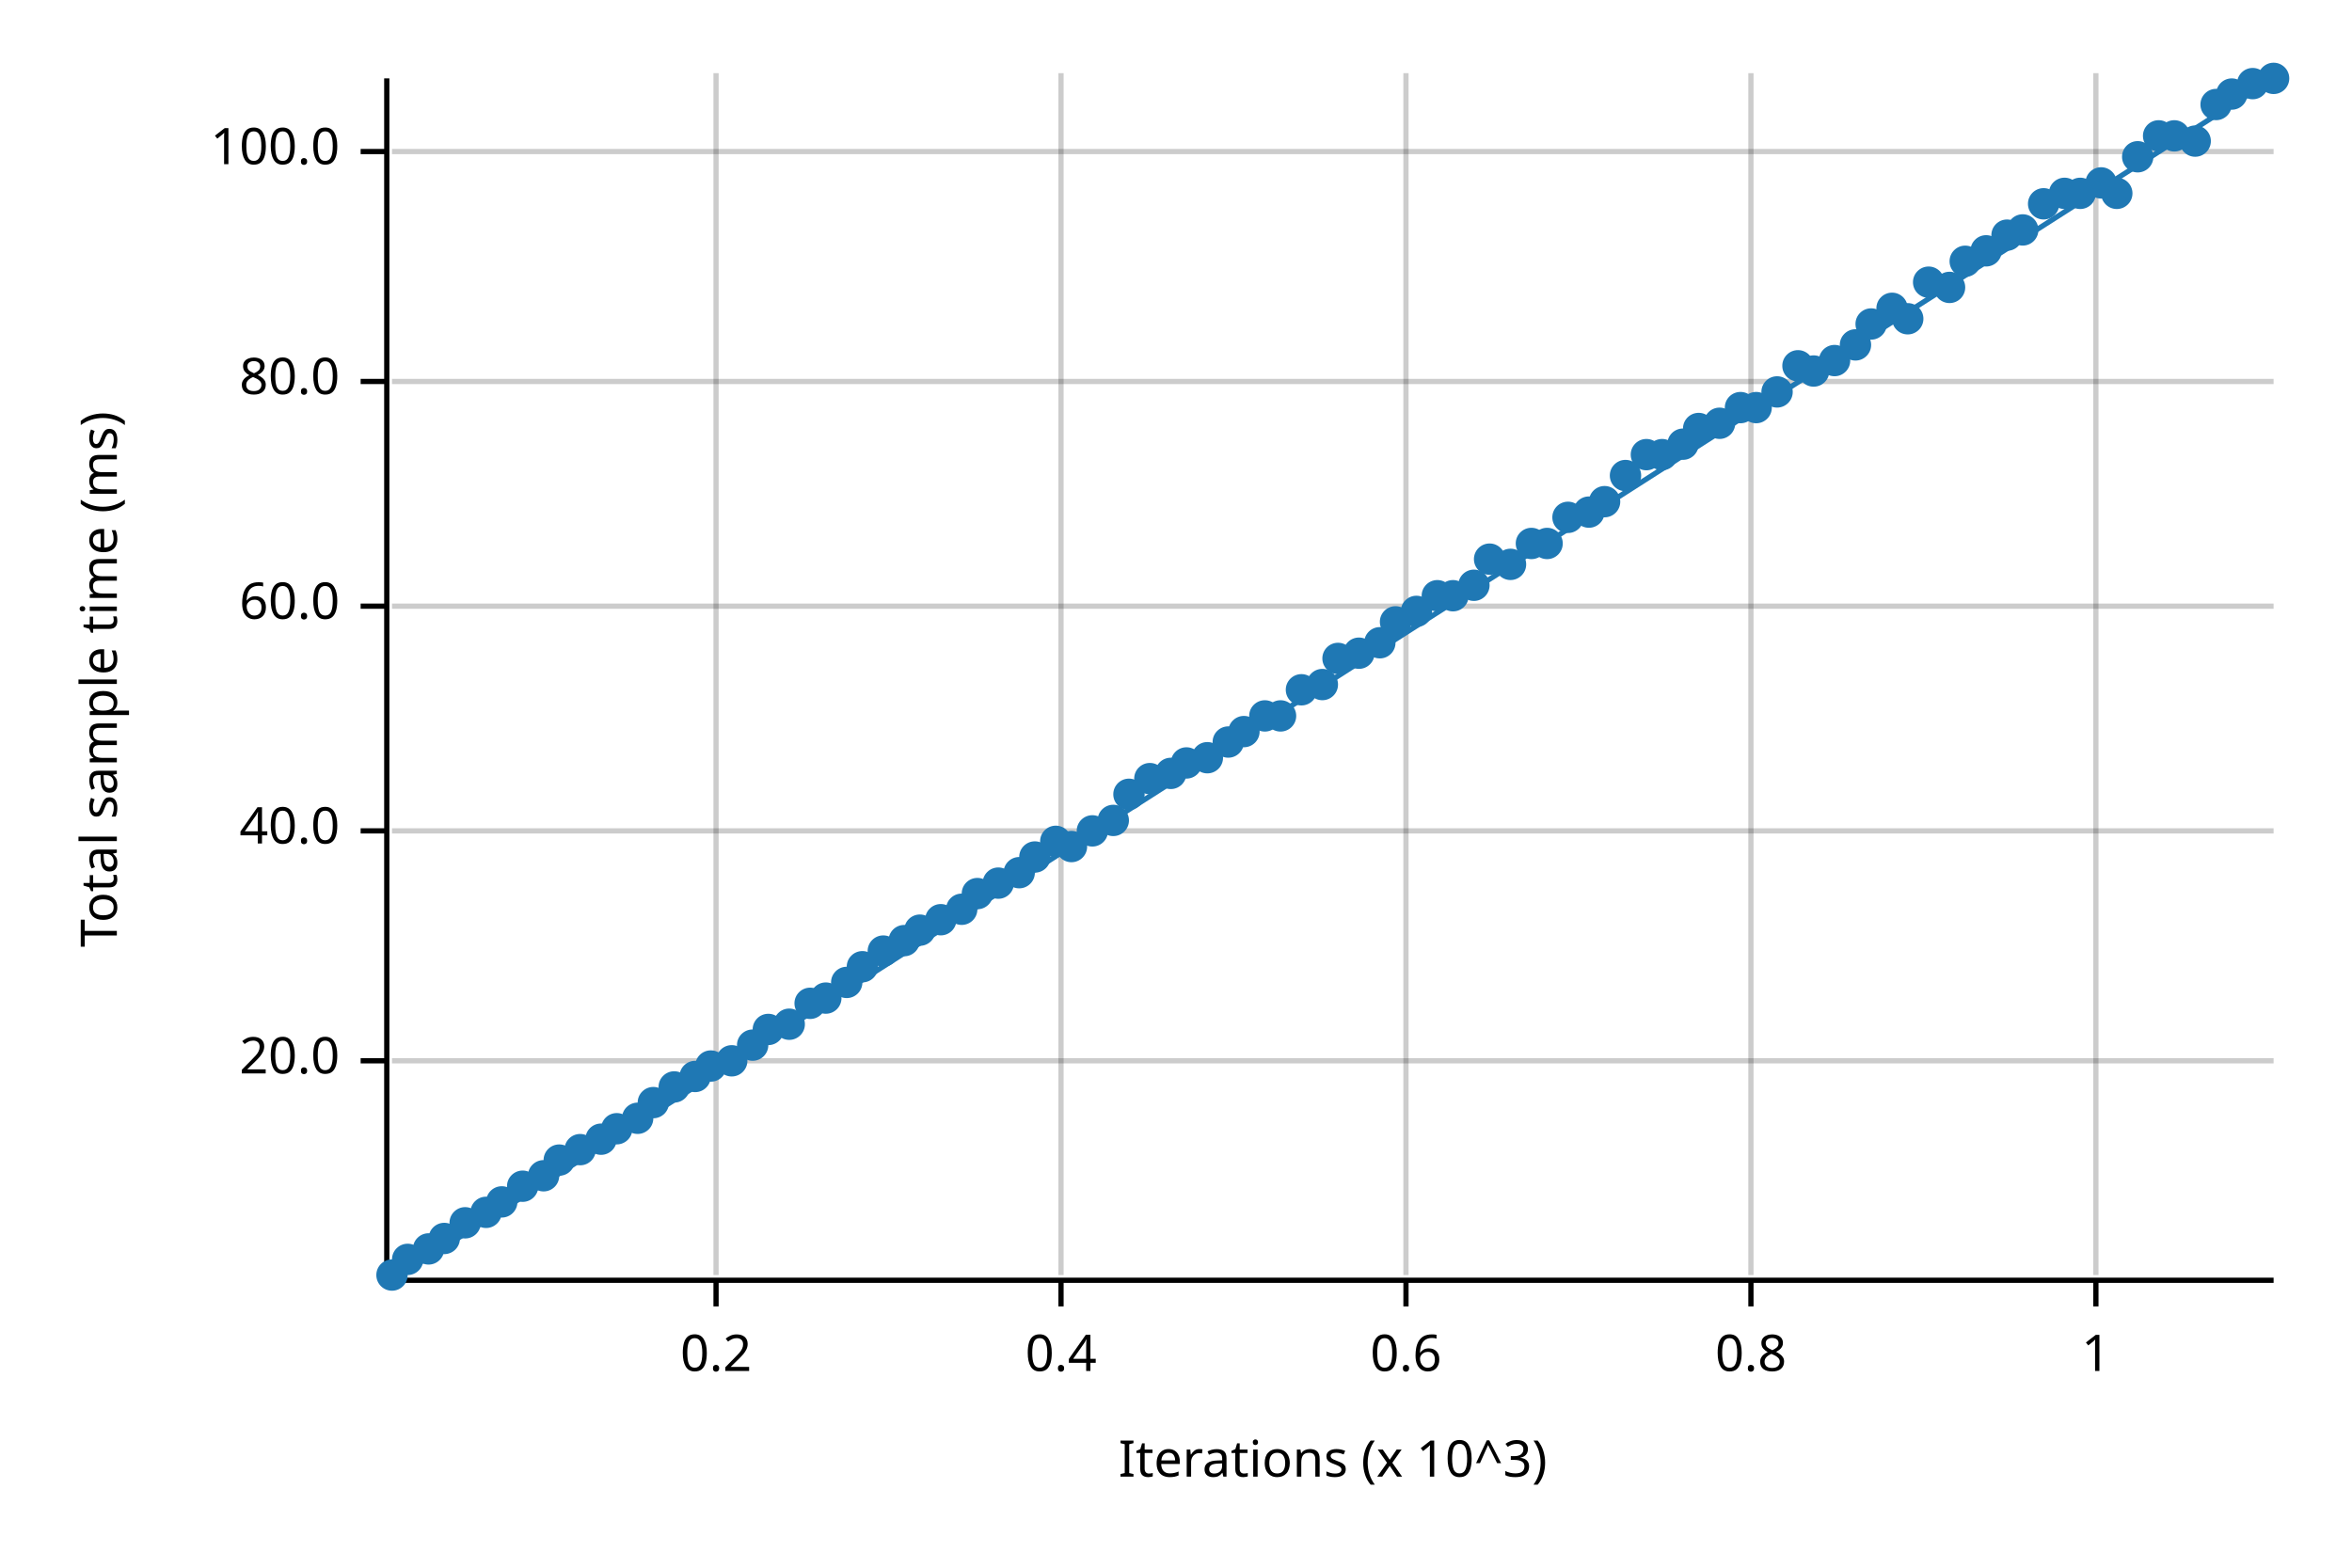
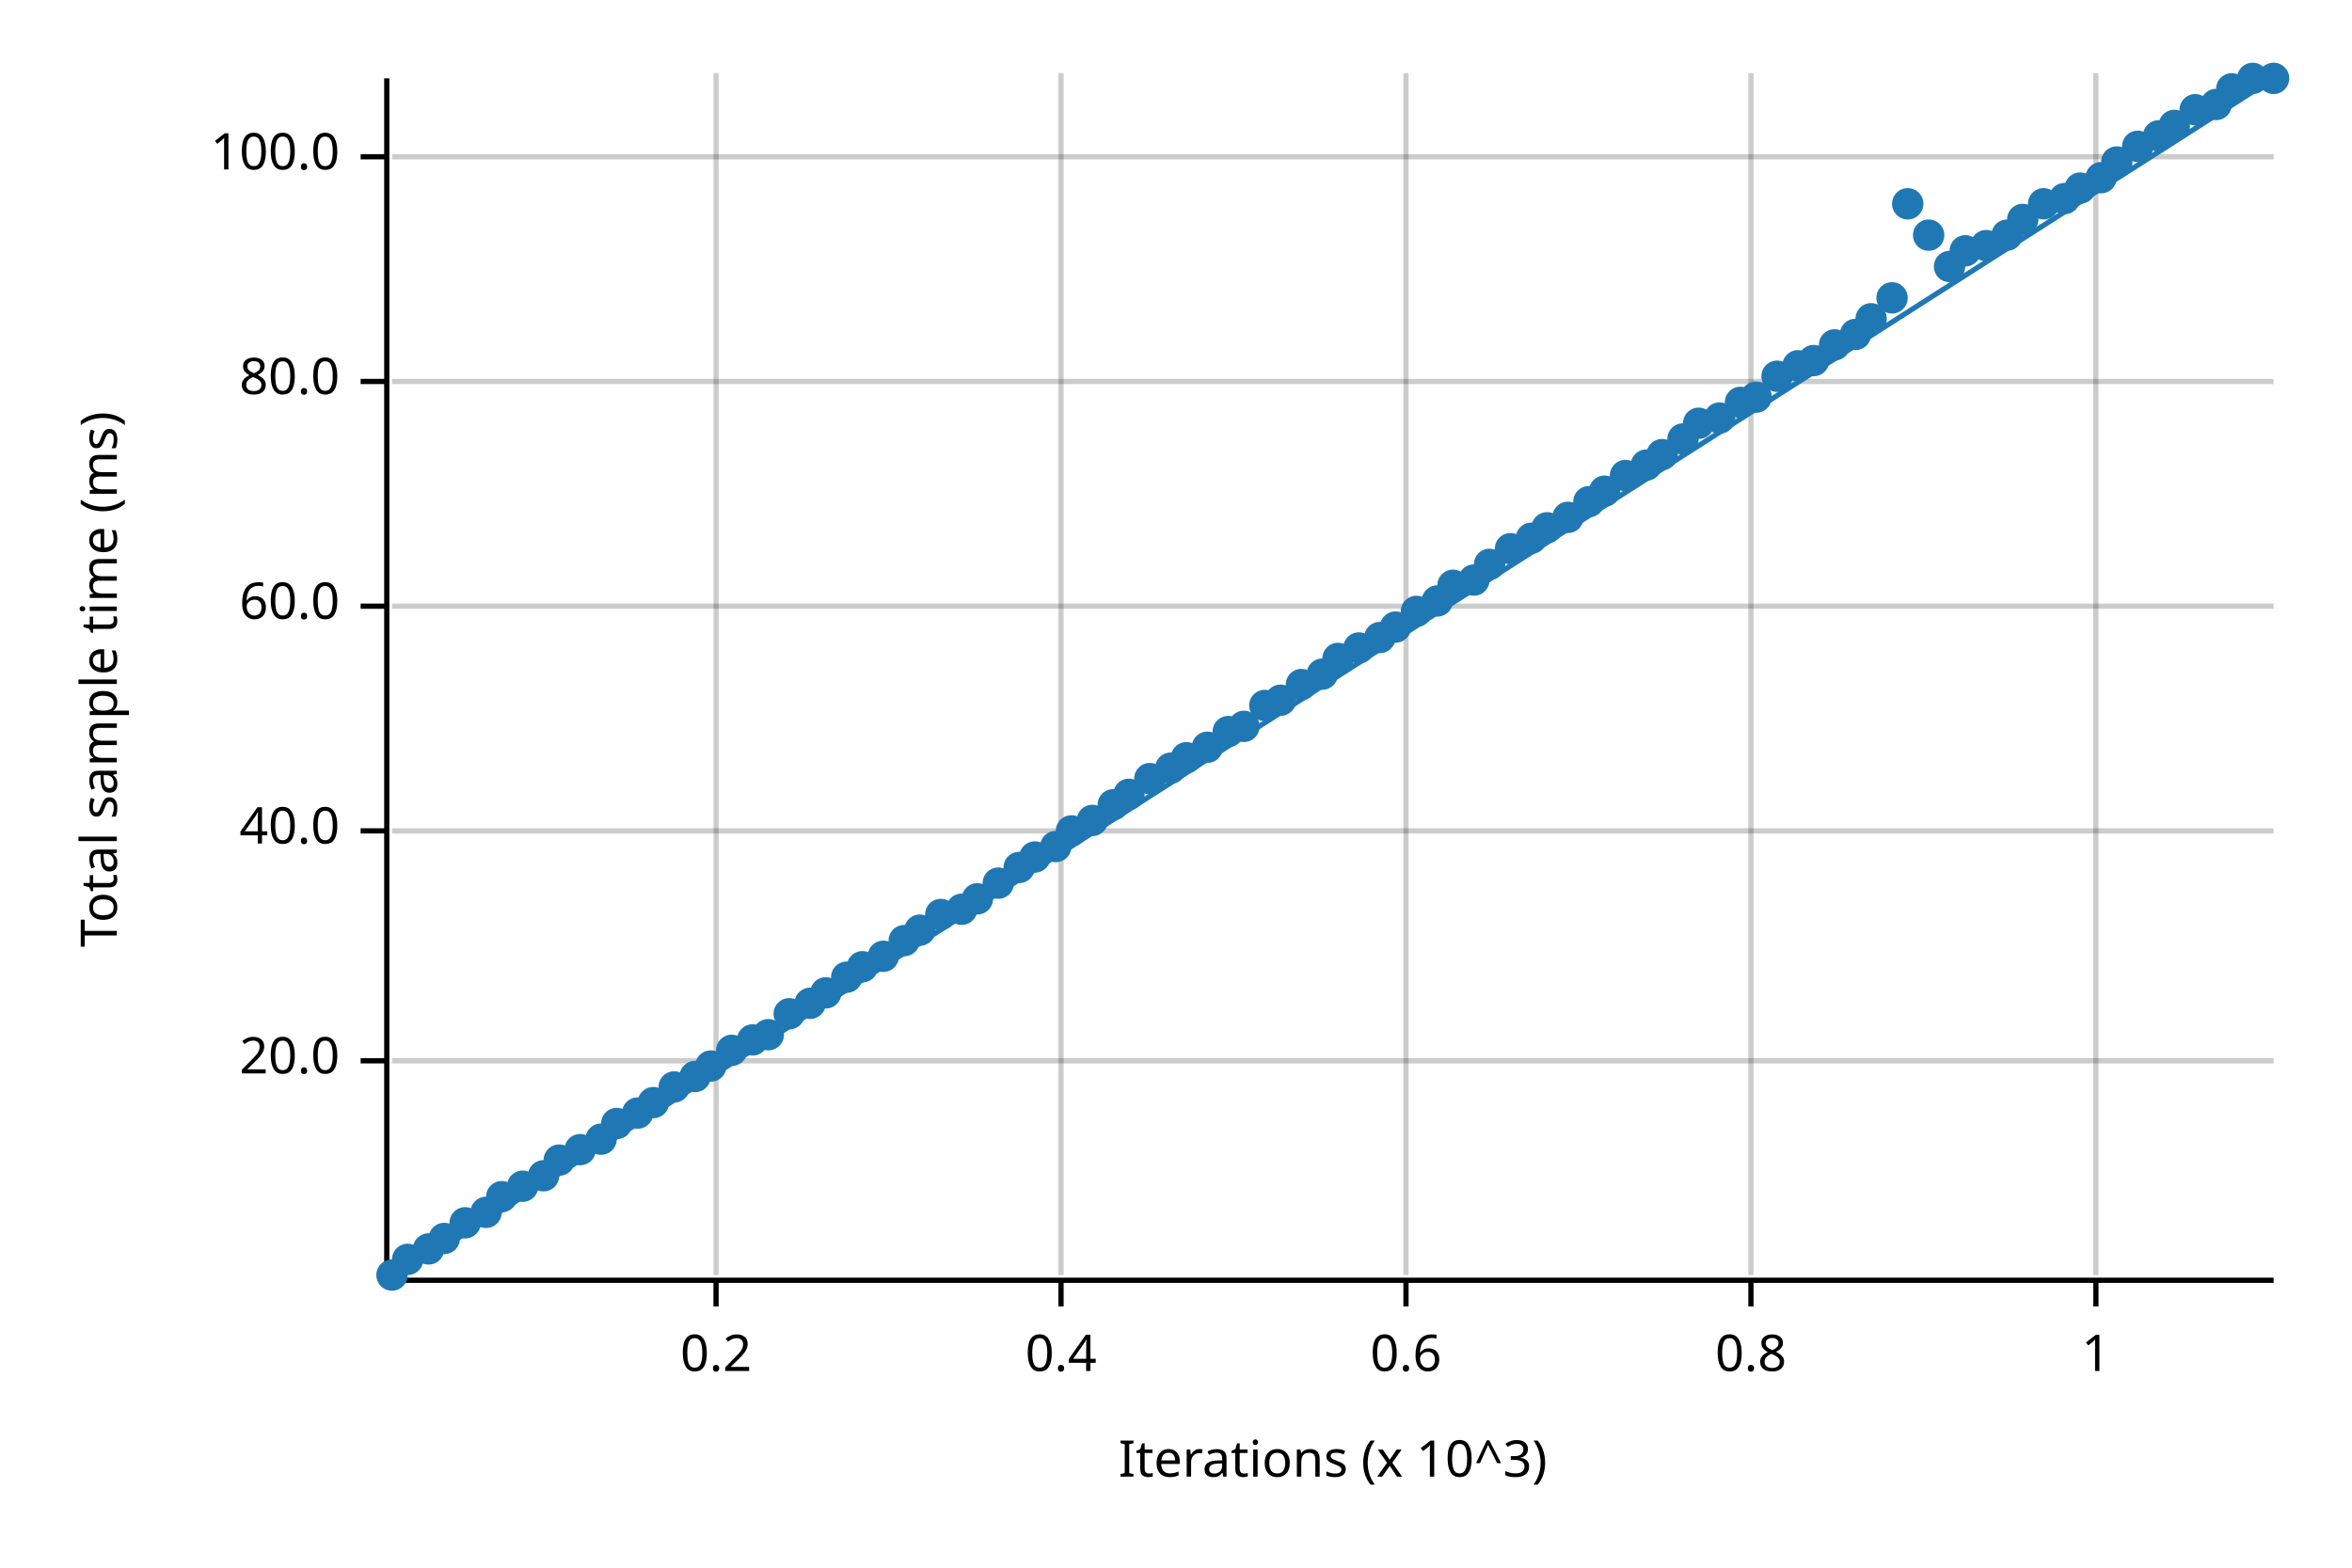
<svg xmlns="http://www.w3.org/2000/svg" width="450" height="300" viewBox="0 0 450 300">
  <text x="15" y="130" dy="0.76em" text-anchor="middle" font-family="sans-serif" font-size="9.677" opacity="1" fill="#000000" transform="rotate(270, 15, 130)">
Total sample time (ms)
</text>
  <text x="255" y="285" dy="-0.5ex" text-anchor="middle" font-family="sans-serif" font-size="9.677" opacity="1" fill="#000000">
Iterations (x 10^3)
</text>
  <line opacity="0.2" stroke="#000000" stroke-width="1" x1="137" y1="244" x2="137" y2="14" />
  <line opacity="0.2" stroke="#000000" stroke-width="1" x1="203" y1="244" x2="203" y2="14" />
  <line opacity="0.2" stroke="#000000" stroke-width="1" x1="269" y1="244" x2="269" y2="14" />
  <line opacity="0.2" stroke="#000000" stroke-width="1" x1="335" y1="244" x2="335" y2="14" />
  <line opacity="0.2" stroke="#000000" stroke-width="1" x1="401" y1="244" x2="401" y2="14" />
  <line opacity="0.2" stroke="#000000" stroke-width="1" x1="75" y1="203" x2="435" y2="203" />
  <line opacity="0.2" stroke="#000000" stroke-width="1" x1="75" y1="159" x2="435" y2="159" />
  <line opacity="0.2" stroke="#000000" stroke-width="1" x1="75" y1="116" x2="435" y2="116" />
  <line opacity="0.2" stroke="#000000" stroke-width="1" x1="75" y1="73" x2="435" y2="73" />
-   <line opacity="0.2" stroke="#000000" stroke-width="1" x1="75" y1="29" x2="435" y2="29" />
+   <line opacity="0.2" stroke="#000000" stroke-width="1" x1="75" y1="30" x2="435" y2="30" />
  <polyline fill="none" opacity="1" stroke="#000000" stroke-width="1" points="74,15 74,245 " />
  <text x="65" y="203" dy="0.5ex" text-anchor="end" font-family="sans-serif" font-size="9.677" opacity="1" fill="#000000">
20.0
</text>
  <polyline fill="none" opacity="1" stroke="#000000" stroke-width="1" points="69,203 74,203 " />
  <text x="65" y="159" dy="0.5ex" text-anchor="end" font-family="sans-serif" font-size="9.677" opacity="1" fill="#000000">
40.0
</text>
  <polyline fill="none" opacity="1" stroke="#000000" stroke-width="1" points="69,159 74,159 " />
  <text x="65" y="116" dy="0.5ex" text-anchor="end" font-family="sans-serif" font-size="9.677" opacity="1" fill="#000000">
60.0
</text>
  <polyline fill="none" opacity="1" stroke="#000000" stroke-width="1" points="69,116 74,116 " />
  <text x="65" y="73" dy="0.5ex" text-anchor="end" font-family="sans-serif" font-size="9.677" opacity="1" fill="#000000">
80.0
</text>
  <polyline fill="none" opacity="1" stroke="#000000" stroke-width="1" points="69,73 74,73 " />
-   <text x="65" y="29" dy="0.5ex" text-anchor="end" font-family="sans-serif" font-size="9.677" opacity="1" fill="#000000">
+   <text x="65" y="30" dy="0.5ex" text-anchor="end" font-family="sans-serif" font-size="9.677" opacity="1" fill="#000000">
100.0
</text>
-   <polyline fill="none" opacity="1" stroke="#000000" stroke-width="1" points="69,29 74,29 " />
+   <polyline fill="none" opacity="1" stroke="#000000" stroke-width="1" points="69,30 74,30 " />
  <polyline fill="none" opacity="1" stroke="#000000" stroke-width="1" points="75,245 435,245 " />
  <text x="137" y="255" dy="0.76em" text-anchor="middle" font-family="sans-serif" font-size="9.677" opacity="1" fill="#000000">
0.2
</text>
  <polyline fill="none" opacity="1" stroke="#000000" stroke-width="1" points="137,245 137,250 " />
  <text x="203" y="255" dy="0.76em" text-anchor="middle" font-family="sans-serif" font-size="9.677" opacity="1" fill="#000000">
0.4
</text>
  <polyline fill="none" opacity="1" stroke="#000000" stroke-width="1" points="203,245 203,250 " />
  <text x="269" y="255" dy="0.76em" text-anchor="middle" font-family="sans-serif" font-size="9.677" opacity="1" fill="#000000">
0.6
</text>
  <polyline fill="none" opacity="1" stroke="#000000" stroke-width="1" points="269,245 269,250 " />
  <text x="335" y="255" dy="0.76em" text-anchor="middle" font-family="sans-serif" font-size="9.677" opacity="1" fill="#000000">
0.8
</text>
  <polyline fill="none" opacity="1" stroke="#000000" stroke-width="1" points="335,245 335,250 " />
  <text x="401" y="255" dy="0.76em" text-anchor="middle" font-family="sans-serif" font-size="9.677" opacity="1" fill="#000000">
1
</text>
  <polyline fill="none" opacity="1" stroke="#000000" stroke-width="1" points="401,245 401,250 " />
  <circle cx="75" cy="244" r="3" opacity="1" fill="#1F78B4" stroke="none" />
  <circle cx="78" cy="241" r="3" opacity="1" fill="#1F78B4" stroke="none" />
  <circle cx="82" cy="239" r="3" opacity="1" fill="#1F78B4" stroke="none" />
  <circle cx="85" cy="237" r="3" opacity="1" fill="#1F78B4" stroke="none" />
  <circle cx="89" cy="234" r="3" opacity="1" fill="#1F78B4" stroke="none" />
  <circle cx="93" cy="232" r="3" opacity="1" fill="#1F78B4" stroke="none" />
-   <circle cx="96" cy="230" r="3" opacity="1" fill="#1F78B4" stroke="none" />
+   <circle cx="96" cy="229" r="3" opacity="1" fill="#1F78B4" stroke="none" />
  <circle cx="100" cy="227" r="3" opacity="1" fill="#1F78B4" stroke="none" />
  <circle cx="104" cy="225" r="3" opacity="1" fill="#1F78B4" stroke="none" />
  <circle cx="107" cy="222" r="3" opacity="1" fill="#1F78B4" stroke="none" />
  <circle cx="111" cy="220" r="3" opacity="1" fill="#1F78B4" stroke="none" />
  <circle cx="115" cy="218" r="3" opacity="1" fill="#1F78B4" stroke="none" />
-   <circle cx="118" cy="216" r="3" opacity="1" fill="#1F78B4" stroke="none" />
-   <circle cx="122" cy="214" r="3" opacity="1" fill="#1F78B4" stroke="none" />
+   <circle cx="118" cy="215" r="3" opacity="1" fill="#1F78B4" stroke="none" />
+   <circle cx="122" cy="213" r="3" opacity="1" fill="#1F78B4" stroke="none" />
  <circle cx="125" cy="211" r="3" opacity="1" fill="#1F78B4" stroke="none" />
  <circle cx="129" cy="208" r="3" opacity="1" fill="#1F78B4" stroke="none" />
  <circle cx="133" cy="206" r="3" opacity="1" fill="#1F78B4" stroke="none" />
  <circle cx="136" cy="204" r="3" opacity="1" fill="#1F78B4" stroke="none" />
-   <circle cx="140" cy="203" r="3" opacity="1" fill="#1F78B4" stroke="none" />
-   <circle cx="144" cy="200" r="3" opacity="1" fill="#1F78B4" stroke="none" />
-   <circle cx="147" cy="197" r="3" opacity="1" fill="#1F78B4" stroke="none" />
-   <circle cx="151" cy="196" r="3" opacity="1" fill="#1F78B4" stroke="none" />
+   <circle cx="140" cy="201" r="3" opacity="1" fill="#1F78B4" stroke="none" />
+   <circle cx="144" cy="199" r="3" opacity="1" fill="#1F78B4" stroke="none" />
+   <circle cx="147" cy="198" r="3" opacity="1" fill="#1F78B4" stroke="none" />
+   <circle cx="151" cy="194" r="3" opacity="1" fill="#1F78B4" stroke="none" />
  <circle cx="155" cy="192" r="3" opacity="1" fill="#1F78B4" stroke="none" />
-   <circle cx="158" cy="191" r="3" opacity="1" fill="#1F78B4" stroke="none" />
-   <circle cx="162" cy="188" r="3" opacity="1" fill="#1F78B4" stroke="none" />
+   <circle cx="158" cy="190" r="3" opacity="1" fill="#1F78B4" stroke="none" />
+   <circle cx="162" cy="187" r="3" opacity="1" fill="#1F78B4" stroke="none" />
  <circle cx="165" cy="185" r="3" opacity="1" fill="#1F78B4" stroke="none" />
-   <circle cx="169" cy="182" r="3" opacity="1" fill="#1F78B4" stroke="none" />
+   <circle cx="169" cy="183" r="3" opacity="1" fill="#1F78B4" stroke="none" />
  <circle cx="173" cy="180" r="3" opacity="1" fill="#1F78B4" stroke="none" />
  <circle cx="176" cy="178" r="3" opacity="1" fill="#1F78B4" stroke="none" />
-   <circle cx="180" cy="176" r="3" opacity="1" fill="#1F78B4" stroke="none" />
+   <circle cx="180" cy="175" r="3" opacity="1" fill="#1F78B4" stroke="none" />
  <circle cx="184" cy="174" r="3" opacity="1" fill="#1F78B4" stroke="none" />
-   <circle cx="187" cy="171" r="3" opacity="1" fill="#1F78B4" stroke="none" />
+   <circle cx="187" cy="172" r="3" opacity="1" fill="#1F78B4" stroke="none" />
  <circle cx="191" cy="169" r="3" opacity="1" fill="#1F78B4" stroke="none" />
-   <circle cx="195" cy="167" r="3" opacity="1" fill="#1F78B4" stroke="none" />
+   <circle cx="195" cy="166" r="3" opacity="1" fill="#1F78B4" stroke="none" />
  <circle cx="198" cy="164" r="3" opacity="1" fill="#1F78B4" stroke="none" />
-   <circle cx="202" cy="161" r="3" opacity="1" fill="#1F78B4" stroke="none" />
-   <circle cx="205" cy="162" r="3" opacity="1" fill="#1F78B4" stroke="none" />
-   <circle cx="209" cy="159" r="3" opacity="1" fill="#1F78B4" stroke="none" />
-   <circle cx="213" cy="157" r="3" opacity="1" fill="#1F78B4" stroke="none" />
+   <circle cx="202" cy="162" r="3" opacity="1" fill="#1F78B4" stroke="none" />
+   <circle cx="205" cy="159" r="3" opacity="1" fill="#1F78B4" stroke="none" />
+   <circle cx="209" cy="157" r="3" opacity="1" fill="#1F78B4" stroke="none" />
+   <circle cx="213" cy="154" r="3" opacity="1" fill="#1F78B4" stroke="none" />
  <circle cx="216" cy="152" r="3" opacity="1" fill="#1F78B4" stroke="none" />
  <circle cx="220" cy="149" r="3" opacity="1" fill="#1F78B4" stroke="none" />
-   <circle cx="224" cy="148" r="3" opacity="1" fill="#1F78B4" stroke="none" />
-   <circle cx="227" cy="146" r="3" opacity="1" fill="#1F78B4" stroke="none" />
-   <circle cx="231" cy="145" r="3" opacity="1" fill="#1F78B4" stroke="none" />
-   <circle cx="235" cy="142" r="3" opacity="1" fill="#1F78B4" stroke="none" />
-   <circle cx="238" cy="140" r="3" opacity="1" fill="#1F78B4" stroke="none" />
-   <circle cx="242" cy="137" r="3" opacity="1" fill="#1F78B4" stroke="none" />
-   <circle cx="245" cy="137" r="3" opacity="1" fill="#1F78B4" stroke="none" />
-   <circle cx="249" cy="132" r="3" opacity="1" fill="#1F78B4" stroke="none" />
-   <circle cx="253" cy="131" r="3" opacity="1" fill="#1F78B4" stroke="none" />
+   <circle cx="224" cy="147" r="3" opacity="1" fill="#1F78B4" stroke="none" />
+   <circle cx="227" cy="145" r="3" opacity="1" fill="#1F78B4" stroke="none" />
+   <circle cx="231" cy="143" r="3" opacity="1" fill="#1F78B4" stroke="none" />
+   <circle cx="235" cy="140" r="3" opacity="1" fill="#1F78B4" stroke="none" />
+   <circle cx="238" cy="139" r="3" opacity="1" fill="#1F78B4" stroke="none" />
+   <circle cx="242" cy="135" r="3" opacity="1" fill="#1F78B4" stroke="none" />
+   <circle cx="245" cy="134" r="3" opacity="1" fill="#1F78B4" stroke="none" />
+   <circle cx="249" cy="131" r="3" opacity="1" fill="#1F78B4" stroke="none" />
+   <circle cx="253" cy="129" r="3" opacity="1" fill="#1F78B4" stroke="none" />
  <circle cx="256" cy="126" r="3" opacity="1" fill="#1F78B4" stroke="none" />
-   <circle cx="260" cy="125" r="3" opacity="1" fill="#1F78B4" stroke="none" />
-   <circle cx="264" cy="123" r="3" opacity="1" fill="#1F78B4" stroke="none" />
-   <circle cx="267" cy="119" r="3" opacity="1" fill="#1F78B4" stroke="none" />
+   <circle cx="260" cy="124" r="3" opacity="1" fill="#1F78B4" stroke="none" />
+   <circle cx="264" cy="122" r="3" opacity="1" fill="#1F78B4" stroke="none" />
+   <circle cx="267" cy="120" r="3" opacity="1" fill="#1F78B4" stroke="none" />
  <circle cx="271" cy="117" r="3" opacity="1" fill="#1F78B4" stroke="none" />
-   <circle cx="275" cy="114" r="3" opacity="1" fill="#1F78B4" stroke="none" />
-   <circle cx="278" cy="114" r="3" opacity="1" fill="#1F78B4" stroke="none" />
-   <circle cx="282" cy="112" r="3" opacity="1" fill="#1F78B4" stroke="none" />
-   <circle cx="285" cy="107" r="3" opacity="1" fill="#1F78B4" stroke="none" />
-   <circle cx="289" cy="108" r="3" opacity="1" fill="#1F78B4" stroke="none" />
-   <circle cx="293" cy="104" r="3" opacity="1" fill="#1F78B4" stroke="none" />
-   <circle cx="296" cy="104" r="3" opacity="1" fill="#1F78B4" stroke="none" />
+   <circle cx="275" cy="115" r="3" opacity="1" fill="#1F78B4" stroke="none" />
+   <circle cx="278" cy="112" r="3" opacity="1" fill="#1F78B4" stroke="none" />
+   <circle cx="282" cy="111" r="3" opacity="1" fill="#1F78B4" stroke="none" />
+   <circle cx="285" cy="108" r="3" opacity="1" fill="#1F78B4" stroke="none" />
+   <circle cx="289" cy="105" r="3" opacity="1" fill="#1F78B4" stroke="none" />
+   <circle cx="293" cy="103" r="3" opacity="1" fill="#1F78B4" stroke="none" />
+   <circle cx="296" cy="101" r="3" opacity="1" fill="#1F78B4" stroke="none" />
  <circle cx="300" cy="99" r="3" opacity="1" fill="#1F78B4" stroke="none" />
-   <circle cx="304" cy="98" r="3" opacity="1" fill="#1F78B4" stroke="none" />
-   <circle cx="307" cy="96" r="3" opacity="1" fill="#1F78B4" stroke="none" />
+   <circle cx="304" cy="96" r="3" opacity="1" fill="#1F78B4" stroke="none" />
+   <circle cx="307" cy="94" r="3" opacity="1" fill="#1F78B4" stroke="none" />
  <circle cx="311" cy="91" r="3" opacity="1" fill="#1F78B4" stroke="none" />
-   <circle cx="315" cy="87" r="3" opacity="1" fill="#1F78B4" stroke="none" />
+   <circle cx="315" cy="89" r="3" opacity="1" fill="#1F78B4" stroke="none" />
  <circle cx="318" cy="87" r="3" opacity="1" fill="#1F78B4" stroke="none" />
-   <circle cx="322" cy="85" r="3" opacity="1" fill="#1F78B4" stroke="none" />
-   <circle cx="325" cy="82" r="3" opacity="1" fill="#1F78B4" stroke="none" />
-   <circle cx="329" cy="81" r="3" opacity="1" fill="#1F78B4" stroke="none" />
-   <circle cx="333" cy="78" r="3" opacity="1" fill="#1F78B4" stroke="none" />
-   <circle cx="336" cy="78" r="3" opacity="1" fill="#1F78B4" stroke="none" />
-   <circle cx="340" cy="75" r="3" opacity="1" fill="#1F78B4" stroke="none" />
+   <circle cx="322" cy="84" r="3" opacity="1" fill="#1F78B4" stroke="none" />
+   <circle cx="325" cy="81" r="3" opacity="1" fill="#1F78B4" stroke="none" />
+   <circle cx="329" cy="80" r="3" opacity="1" fill="#1F78B4" stroke="none" />
+   <circle cx="333" cy="77" r="3" opacity="1" fill="#1F78B4" stroke="none" />
+   <circle cx="336" cy="76" r="3" opacity="1" fill="#1F78B4" stroke="none" />
+   <circle cx="340" cy="72" r="3" opacity="1" fill="#1F78B4" stroke="none" />
  <circle cx="344" cy="70" r="3" opacity="1" fill="#1F78B4" stroke="none" />
-   <circle cx="347" cy="71" r="3" opacity="1" fill="#1F78B4" stroke="none" />
-   <circle cx="351" cy="69" r="3" opacity="1" fill="#1F78B4" stroke="none" />
-   <circle cx="355" cy="66" r="3" opacity="1" fill="#1F78B4" stroke="none" />
-   <circle cx="358" cy="62" r="3" opacity="1" fill="#1F78B4" stroke="none" />
-   <circle cx="362" cy="59" r="3" opacity="1" fill="#1F78B4" stroke="none" />
-   <circle cx="365" cy="61" r="3" opacity="1" fill="#1F78B4" stroke="none" />
-   <circle cx="369" cy="54" r="3" opacity="1" fill="#1F78B4" stroke="none" />
-   <circle cx="373" cy="55" r="3" opacity="1" fill="#1F78B4" stroke="none" />
-   <circle cx="376" cy="50" r="3" opacity="1" fill="#1F78B4" stroke="none" />
-   <circle cx="380" cy="48" r="3" opacity="1" fill="#1F78B4" stroke="none" />
+   <circle cx="347" cy="69" r="3" opacity="1" fill="#1F78B4" stroke="none" />
+   <circle cx="351" cy="66" r="3" opacity="1" fill="#1F78B4" stroke="none" />
+   <circle cx="355" cy="64" r="3" opacity="1" fill="#1F78B4" stroke="none" />
+   <circle cx="358" cy="61" r="3" opacity="1" fill="#1F78B4" stroke="none" />
+   <circle cx="362" cy="57" r="3" opacity="1" fill="#1F78B4" stroke="none" />
+   <circle cx="365" cy="39" r="3" opacity="1" fill="#1F78B4" stroke="none" />
+   <circle cx="369" cy="45" r="3" opacity="1" fill="#1F78B4" stroke="none" />
+   <circle cx="373" cy="51" r="3" opacity="1" fill="#1F78B4" stroke="none" />
+   <circle cx="376" cy="48" r="3" opacity="1" fill="#1F78B4" stroke="none" />
+   <circle cx="380" cy="47" r="3" opacity="1" fill="#1F78B4" stroke="none" />
  <circle cx="384" cy="45" r="3" opacity="1" fill="#1F78B4" stroke="none" />
-   <circle cx="387" cy="44" r="3" opacity="1" fill="#1F78B4" stroke="none" />
+   <circle cx="387" cy="42" r="3" opacity="1" fill="#1F78B4" stroke="none" />
  <circle cx="391" cy="39" r="3" opacity="1" fill="#1F78B4" stroke="none" />
-   <circle cx="395" cy="37" r="3" opacity="1" fill="#1F78B4" stroke="none" />
-   <circle cx="398" cy="37" r="3" opacity="1" fill="#1F78B4" stroke="none" />
-   <circle cx="402" cy="35" r="3" opacity="1" fill="#1F78B4" stroke="none" />
-   <circle cx="405" cy="37" r="3" opacity="1" fill="#1F78B4" stroke="none" />
-   <circle cx="409" cy="30" r="3" opacity="1" fill="#1F78B4" stroke="none" />
+   <circle cx="395" cy="38" r="3" opacity="1" fill="#1F78B4" stroke="none" />
+   <circle cx="398" cy="36" r="3" opacity="1" fill="#1F78B4" stroke="none" />
+   <circle cx="402" cy="34" r="3" opacity="1" fill="#1F78B4" stroke="none" />
+   <circle cx="405" cy="31" r="3" opacity="1" fill="#1F78B4" stroke="none" />
+   <circle cx="409" cy="28" r="3" opacity="1" fill="#1F78B4" stroke="none" />
  <circle cx="413" cy="26" r="3" opacity="1" fill="#1F78B4" stroke="none" />
-   <circle cx="416" cy="26" r="3" opacity="1" fill="#1F78B4" stroke="none" />
-   <circle cx="420" cy="27" r="3" opacity="1" fill="#1F78B4" stroke="none" />
+   <circle cx="416" cy="24" r="3" opacity="1" fill="#1F78B4" stroke="none" />
+   <circle cx="420" cy="21" r="3" opacity="1" fill="#1F78B4" stroke="none" />
  <circle cx="424" cy="20" r="3" opacity="1" fill="#1F78B4" stroke="none" />
-   <circle cx="427" cy="18" r="3" opacity="1" fill="#1F78B4" stroke="none" />
-   <circle cx="431" cy="16" r="3" opacity="1" fill="#1F78B4" stroke="none" />
+   <circle cx="427" cy="17" r="3" opacity="1" fill="#1F78B4" stroke="none" />
+   <circle cx="431" cy="15" r="3" opacity="1" fill="#1F78B4" stroke="none" />
  <circle cx="435" cy="15" r="3" opacity="1" fill="#1F78B4" stroke="none" />
  <polyline fill="none" opacity="1" stroke="#1F78B4" stroke-width="1" points="75,245 435,15 " />
  <polygon opacity="0.25" fill="#1F78B4" points="75,245 435,15 435,15 " />
</svg>
